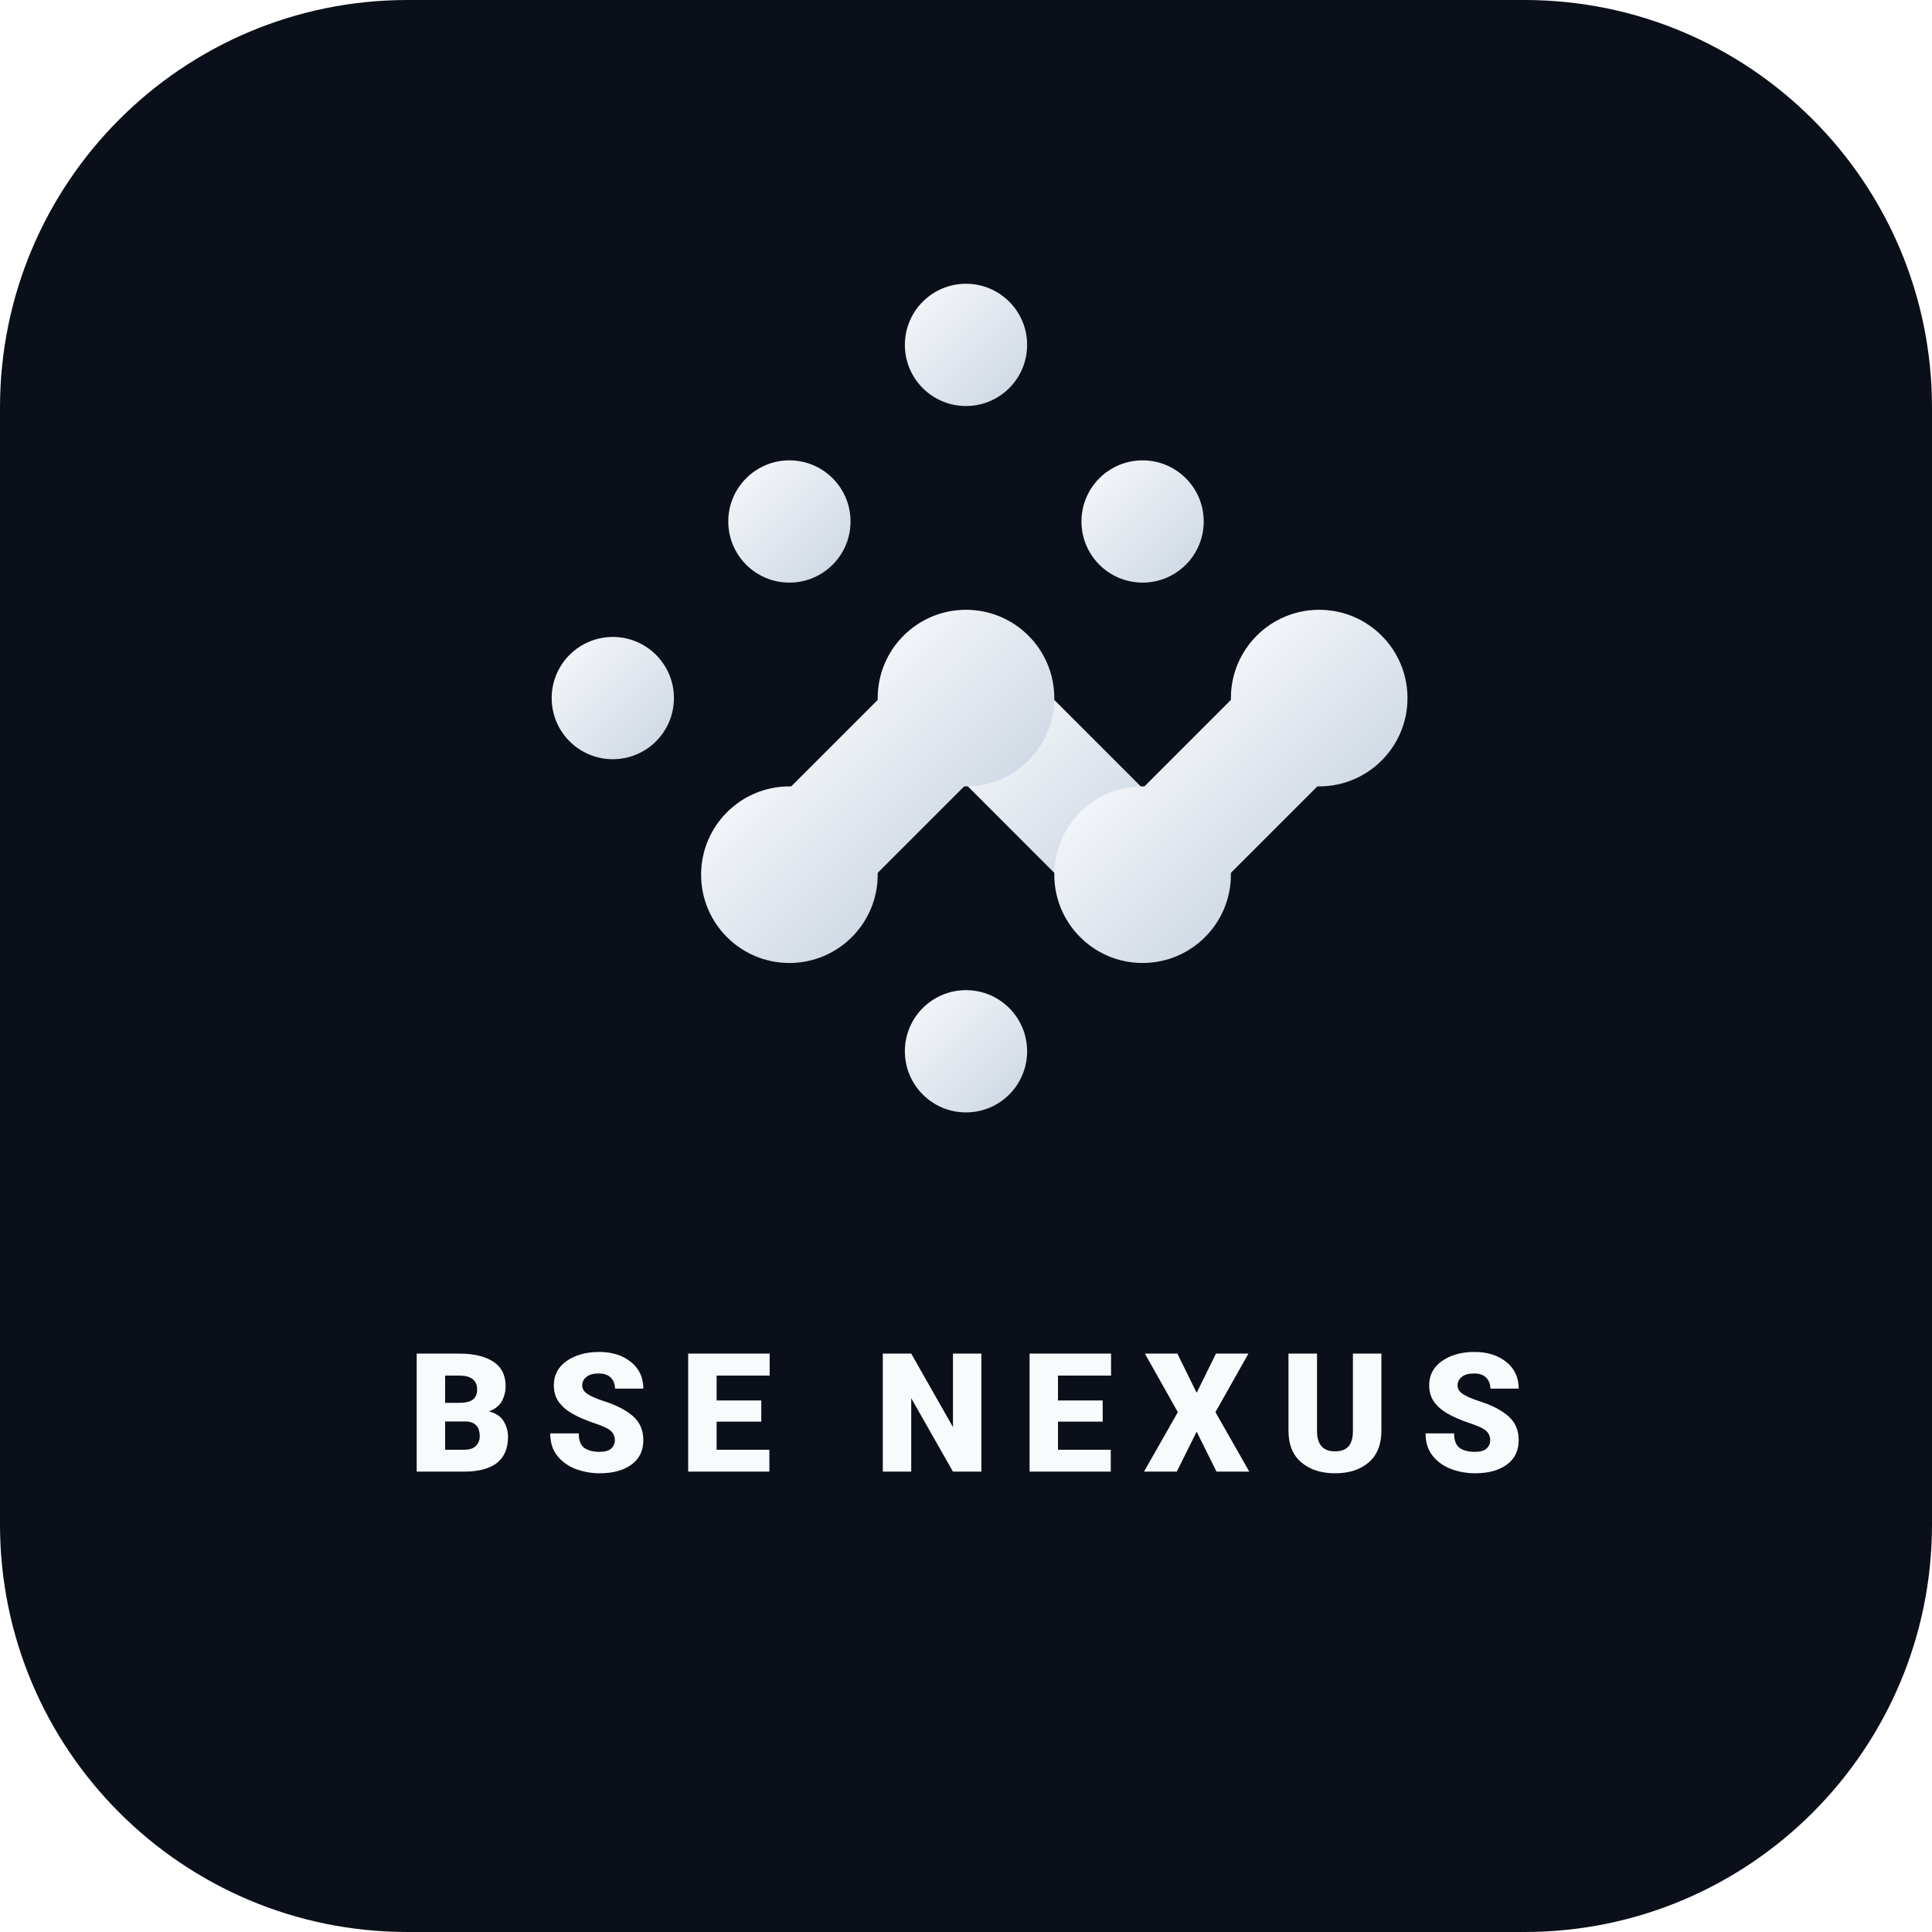
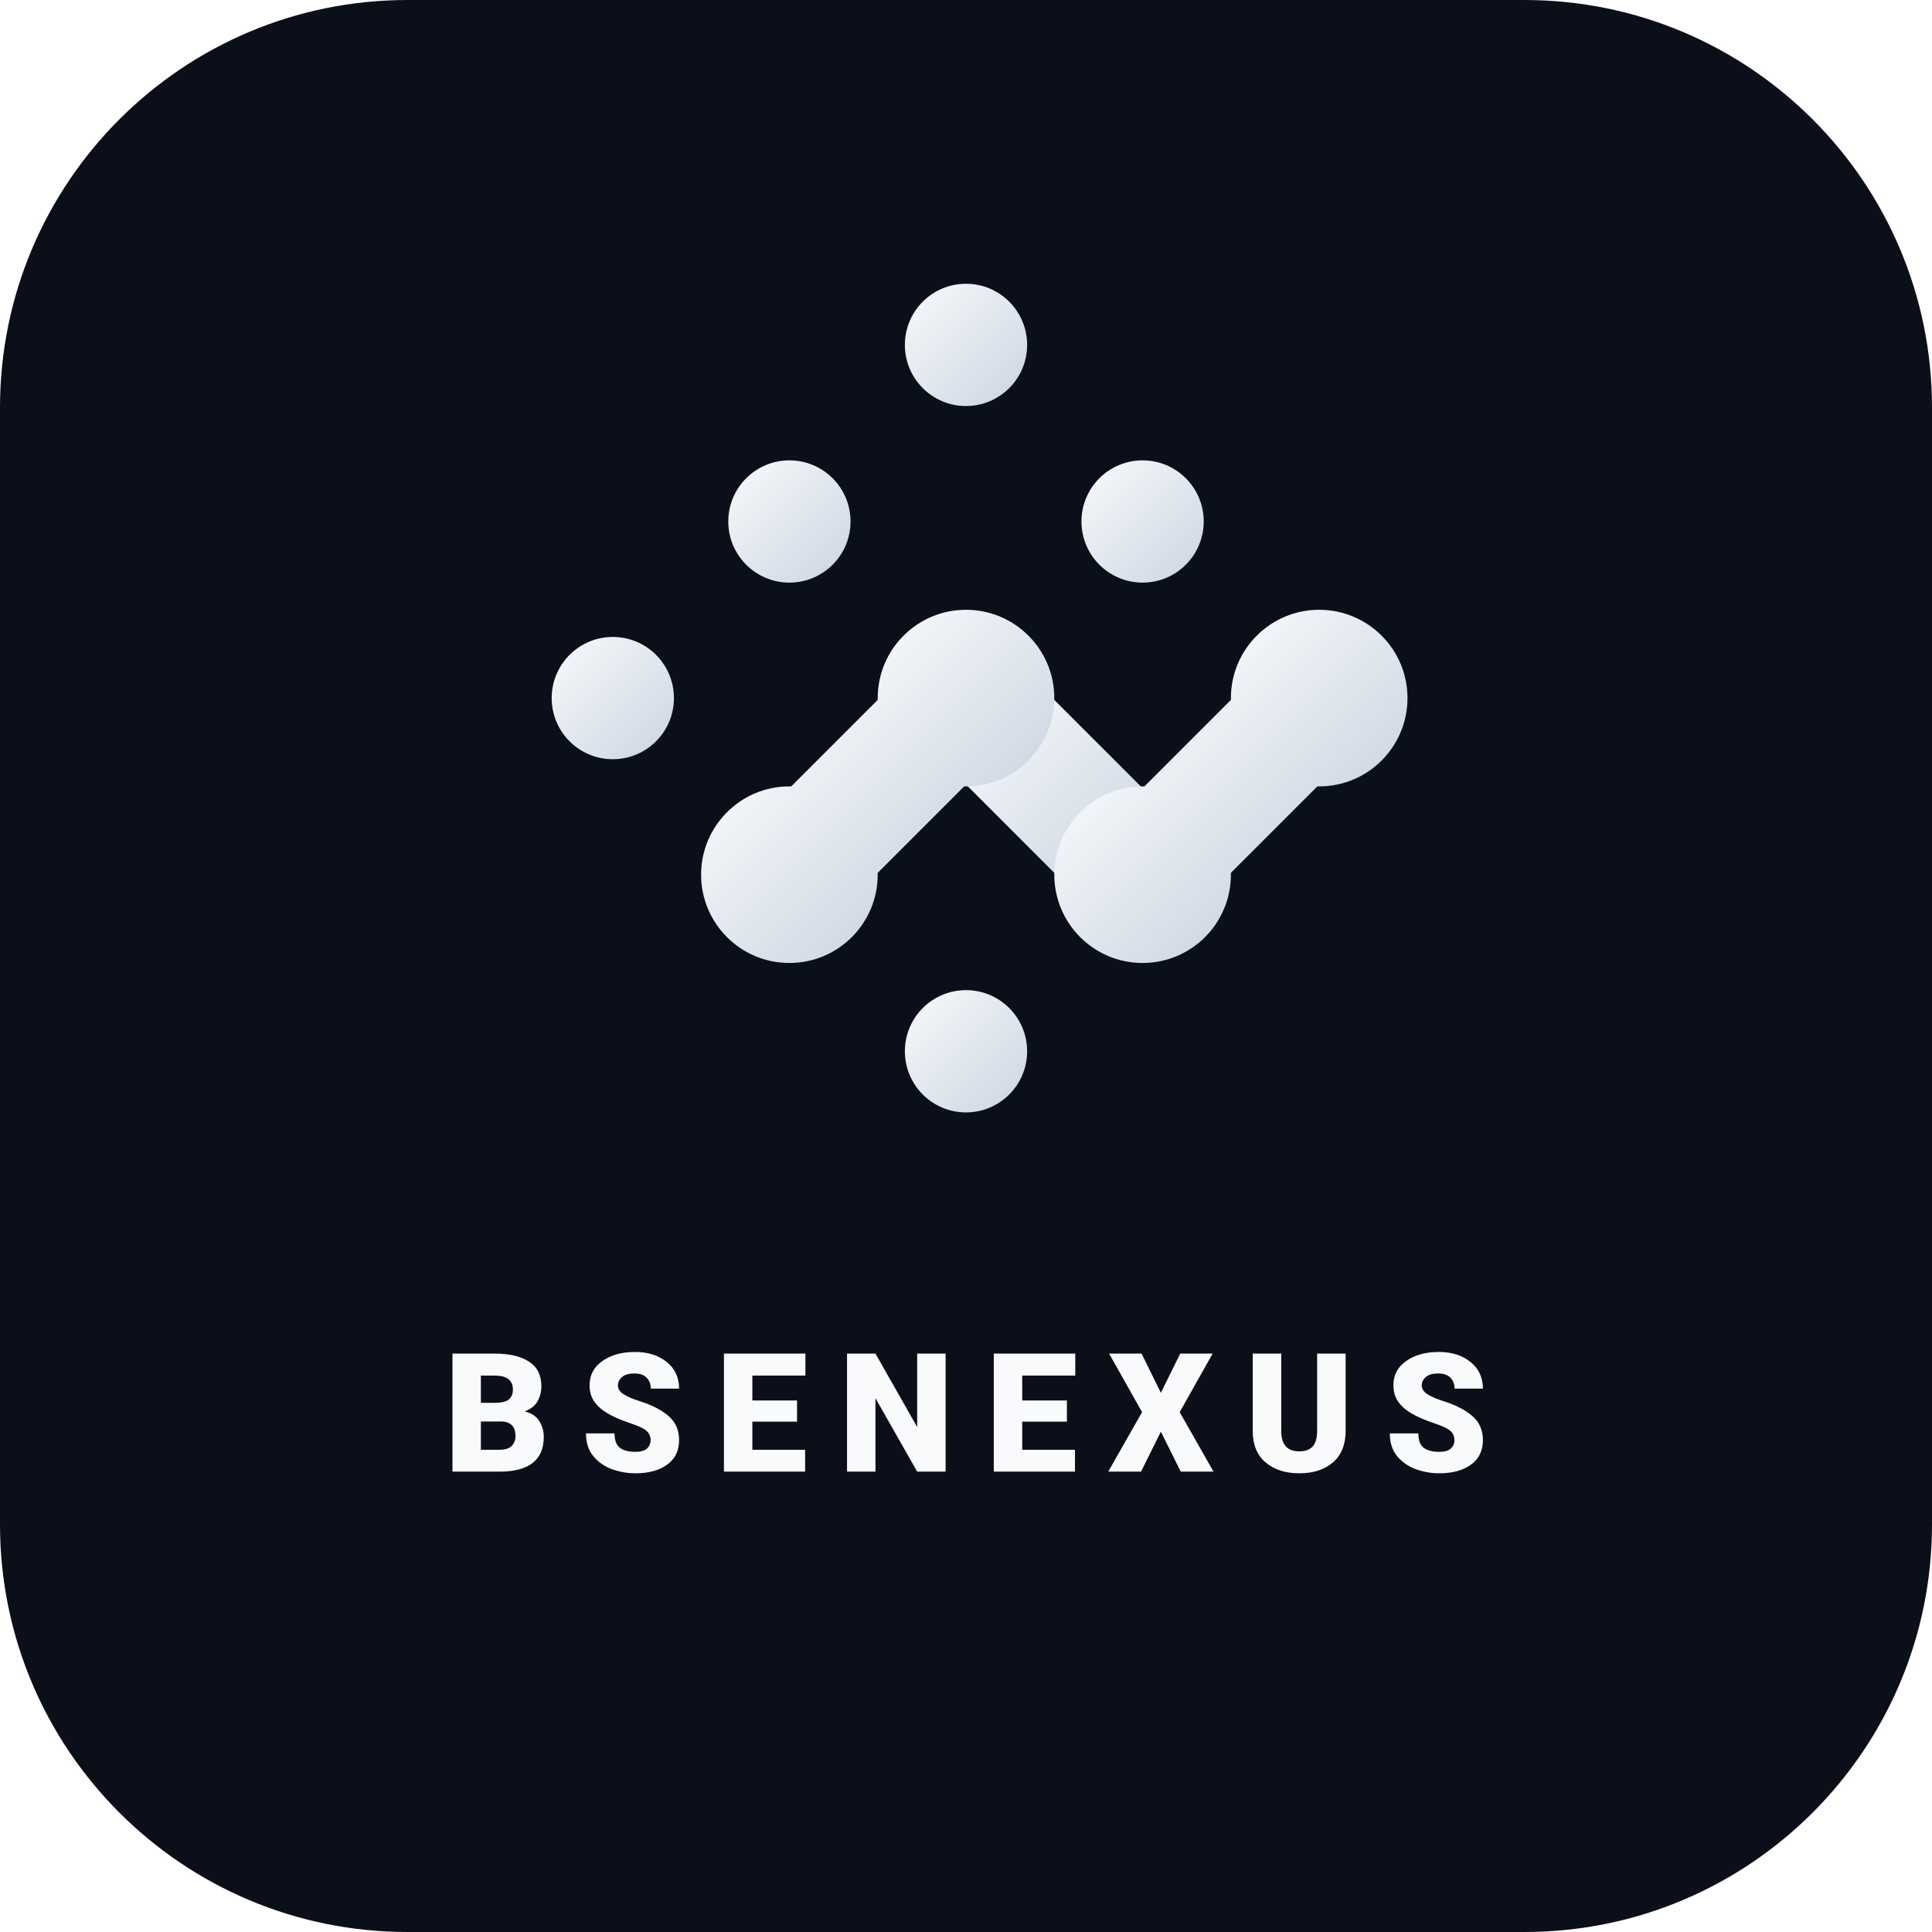
<svg xmlns="http://www.w3.org/2000/svg" viewBox="0 0 512 512" width="512" height="512">
  <defs>
    <linearGradient id="brandGrad" x1="0%" y1="0%" x2="100%" y2="100%">
      <stop offset="0%" stop-color="#F8FAFC" />
      <stop offset="100%" stop-color="#CBD5E1" />
    </linearGradient>
  </defs>
  <rect width="512" height="512" rx="108" fill="#0B0F19" />
  <g transform="translate(256, 185) scale(0.9) translate(-256, -244)" fill="url(#brandGrad)">
    <circle cx="256" cy="140" r="18" />
    <circle cx="204" cy="192" r="18" />
    <circle cx="308" cy="192" r="18" />
    <circle cx="152" cy="244" r="18" />
    <circle cx="256" cy="348" r="18" />
    <path d="M 204 296 L 256 244" stroke="url(#brandGrad)" stroke-width="36" stroke-linecap="round" stroke-linejoin="round" />
    <path d="M 256 244 L 308 296" stroke="url(#brandGrad)" stroke-width="36" stroke-linecap="round" stroke-linejoin="round" />
    <path d="M 308 296 L 360 244" stroke="url(#brandGrad)" stroke-width="36" stroke-linecap="round" stroke-linejoin="round" />
    <circle cx="204" cy="296" r="26" />
    <circle cx="256" cy="244" r="26" />
    <circle cx="308" cy="296" r="26" />
    <circle cx="360" cy="244" r="26" />
  </g>
-   <text x="256" y="390" font-family="-apple-system, BlinkMacSystemFont, 'Segoe UI', Roboto, sans-serif" font-size="44" font-weight="800" fill="#F8FAFC" text-anchor="middle" letter-spacing="8">BSE NEXUS</text>
+   <text x="256" y="390" font-family="-apple-system, BlinkMacSystemFont, 'Segoe UI', Roboto, sans-serif" font-size="44" font-weight="800" fill="#F8FAFC" text-anchor="middle" letter-spacing="8">BSENEXUS</text>
</svg>
